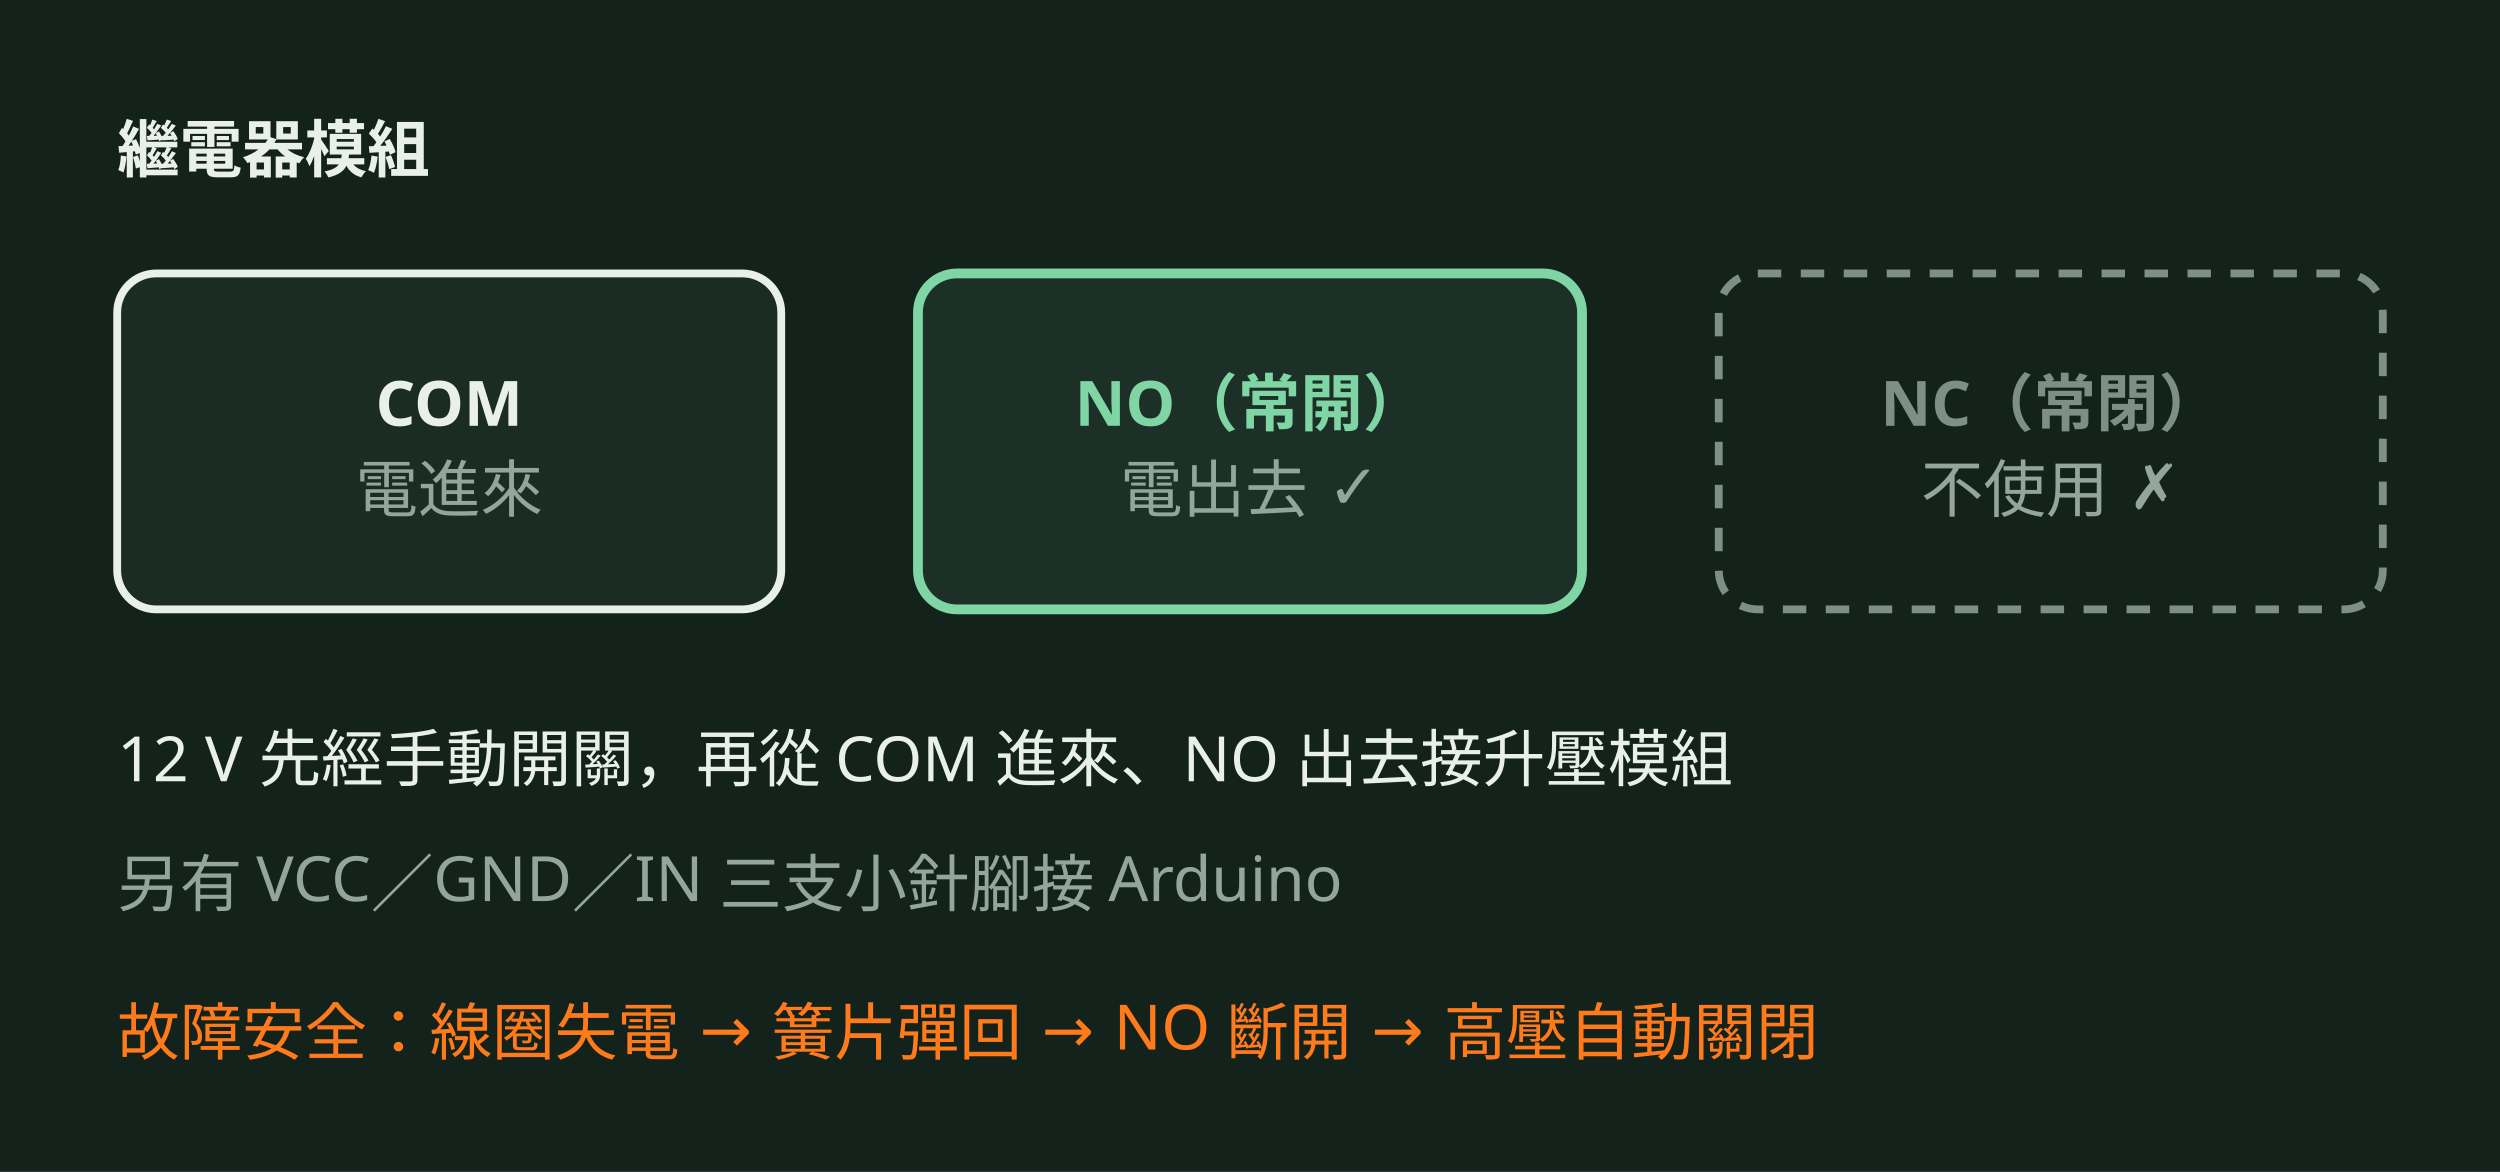
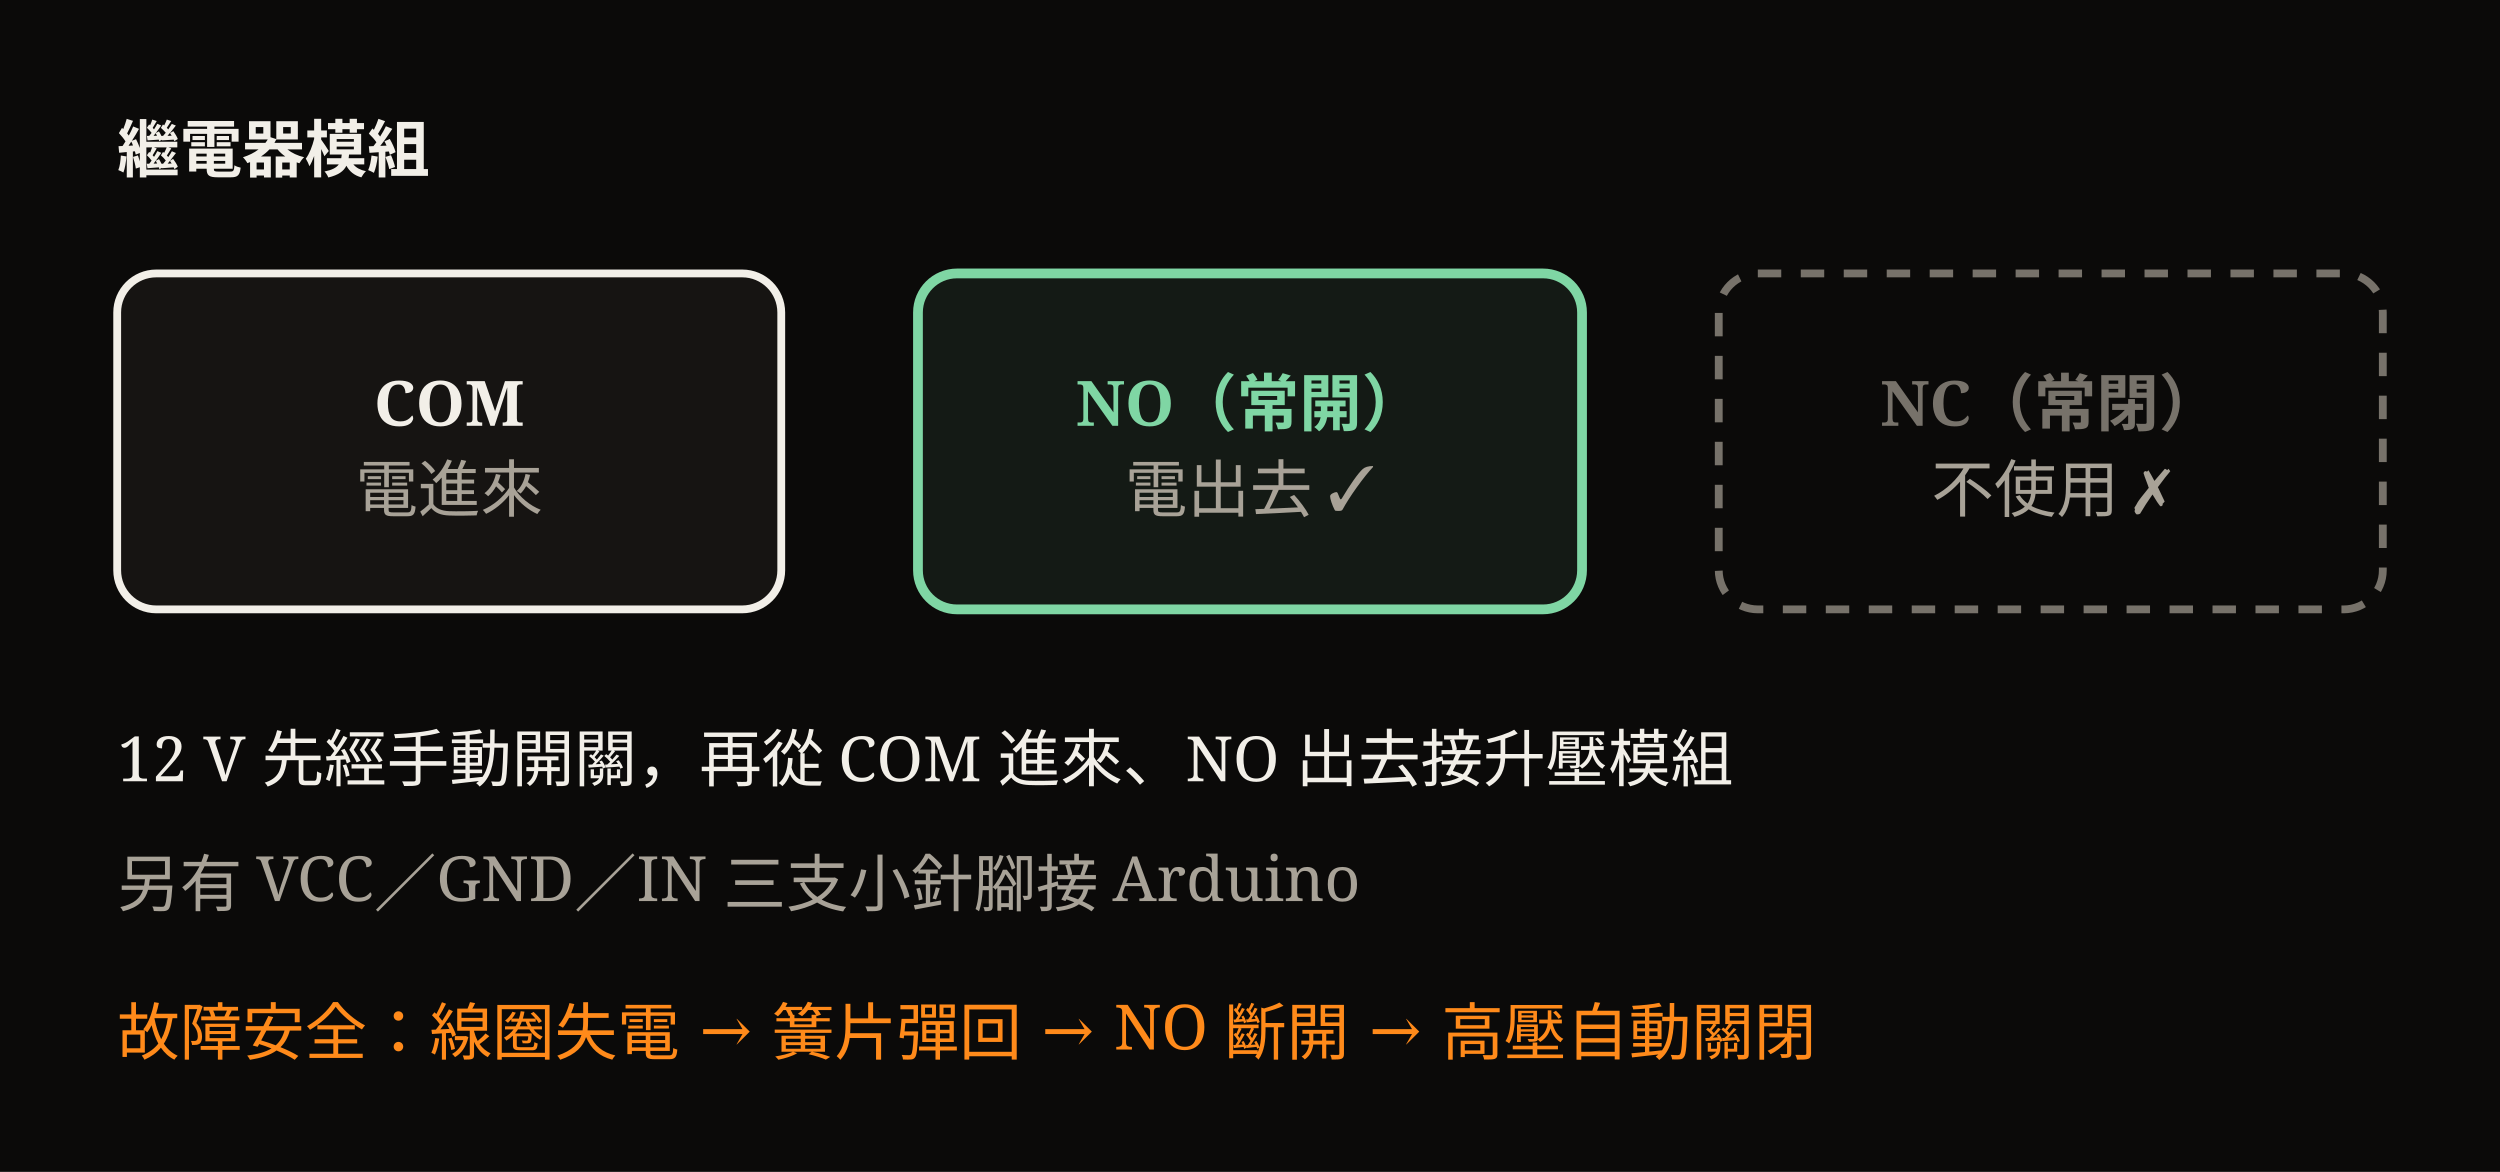
- <svg xmlns="http://www.w3.org/2000/svg" viewBox="0 0 640 300" width="640" height="300" font-family="'Noto Sans TC','PingFang TC','Microsoft JhengHei',sans-serif">
-   <style>text{fill:#e9f0ec;font-size:16px}.m{fill:#93a69c}.f{fill:#7d9087}.a{fill:#ff7a1a}.a2{fill:#ffb070}.e{fill:#7fd6a4}.b{fill:#7fb8ff}.d{fill:#ff5a4e}.k{fill:#111}.mono{font-family:'JetBrains Mono',Consolas,monospace}.c{text-anchor:middle}.r{text-anchor:end}.bold{font-weight:700}</style>
+ <svg xmlns="http://www.w3.org/2000/svg" viewBox="0 0 640 300" width="640" height="300" font-family="'Noto Serif TC','Songti TC','PMingLiU',serif">
+   <style>text{fill:#f2efe8;font-size:16px}.m{fill:#a8a297}.f{fill:#77726a}.a{fill:#ff8a1a}.a2{fill:#ffb35c}.e{fill:#7fd6a4}.b{fill:#8fb8e8}.d{fill:#ff5a2e}.k{fill:#111}.mono{font-family:'JetBrains Mono',Consolas,monospace}.c{text-anchor:middle}.r{text-anchor:end}.bold{font-weight:700}</style>
  <defs>
    <pattern id="hA" width="9" height="9" patternUnits="userSpaceOnUse" patternTransform="rotate(45)">
-       <rect width="9" height="9" fill="#ff7a1a" fill-opacity="0.1" />
-       <line x1="0" y1="0" x2="0" y2="9" stroke="#ff7a1a" stroke-width="1.6" stroke-opacity="0.55" />
+       <rect width="9" height="9" fill="#ff8a1a" fill-opacity="0.1" />
+       <line x1="0" y1="0" x2="0" y2="9" stroke="#ff8a1a" stroke-width="1.6" stroke-opacity="0.55" />
    </pattern>
    <pattern id="hG" width="9" height="9" patternUnits="userSpaceOnUse" patternTransform="rotate(45)">
-       <rect width="9" height="9" fill="#93a69c" fill-opacity="0.06" />
-       <line x1="0" y1="0" x2="0" y2="9" stroke="#93a69c" stroke-width="1.6" stroke-opacity="0.45" />
+       <rect width="9" height="9" fill="#a8a297" fill-opacity="0.06" />
+       <line x1="0" y1="0" x2="0" y2="9" stroke="#a8a297" stroke-width="1.6" stroke-opacity="0.45" />
    </pattern>
    <pattern id="hE" width="9" height="9" patternUnits="userSpaceOnUse" patternTransform="rotate(45)">
      <rect width="9" height="9" fill="#7fd6a4" fill-opacity="0.08" />
      <line x1="0" y1="0" x2="0" y2="9" stroke="#7fd6a4" stroke-width="1.6" stroke-opacity="0.5" />
    </pattern>
    <marker id="mA" viewBox="0 0 10 10" refX="9" refY="5" markerWidth="7" markerHeight="7" orient="auto-start-reverse">
-       <path d="M0,0L10,5L0,10z" fill="#ff7a1a" />
+       <path d="M0,0L10,5L0,10z" fill="#ff8a1a" />
    </marker>
    <marker id="mM" viewBox="0 0 10 10" refX="9" refY="5" markerWidth="7" markerHeight="7" orient="auto-start-reverse">
-       <path d="M0,0L10,5L0,10z" fill="#93a69c" />
+       <path d="M0,0L10,5L0,10z" fill="#a8a297" />
    </marker>
    <marker id="mE" viewBox="0 0 10 10" refX="9" refY="5" markerWidth="7" markerHeight="7" orient="auto-start-reverse">
      <path d="M0,0L10,5L0,10z" fill="#7fd6a4" />
    </marker>
    <marker id="mF" viewBox="0 0 10 10" refX="9" refY="5" markerWidth="7" markerHeight="7" orient="auto-start-reverse">
-       <path d="M0,0L10,5L0,10z" fill="#7d9087" />
+       <path d="M0,0L10,5L0,10z" fill="#77726a" />
    </marker>
    <marker id="mB" viewBox="0 0 10 10" refX="9" refY="5" markerWidth="7" markerHeight="7" orient="auto-start-reverse">
-       <path d="M0,0L10,5L0,10z" fill="#7fb8ff" />
+       <path d="M0,0L10,5L0,10z" fill="#8fb8e8" />
    </marker>
    <marker id="mT" viewBox="0 0 10 10" refX="9" refY="5" markerWidth="7" markerHeight="7" orient="auto-start-reverse">
-       <path d="M0,0L10,5L0,10z" fill="#e9f0ec" />
+       <path d="M0,0L10,5L0,10z" fill="#f2efe8" />
    </marker>
  </defs>
-   <rect width="640" height="300" fill="#14221c" />
+   <rect width="640" height="300" fill="#0b0a09" />
  <text x="30" y="44" class="bold" font-size="20">繼電器模組</text>
-   <rect x="30" y="70" width="170" height="86" rx="10" fill="#1b2c25" stroke="#e9f0ec" stroke-width="2" />
+   <rect x="30" y="70" width="170" height="86" rx="10" fill="#161412" stroke="#f2efe8" stroke-width="2" />
  <text x="115" y="109" class="c bold" font-size="20">COM</text>
  <text x="115" y="131" class="c m" font-size="13">電進來</text>
  <rect x="235" y="70" width="170" height="86" rx="10" fill="rgba(127,214,164,.08)" stroke="#7fd6a4" stroke-width="2.5" />
  <text x="320" y="109" class="c bold e" font-size="18">NO（常開）</text>
  <text x="320" y="131" class="c m" font-size="13">電出去 ✓</text>
-   <rect x="440" y="70" width="170" height="86" rx="10" fill="#14221c" stroke="#7d9087" stroke-width="2" stroke-dasharray="6 5" />
+   <rect x="440" y="70" width="170" height="86" rx="10" fill="#0b0a09" stroke="#77726a" stroke-width="2" stroke-dasharray="6 5" />
  <text x="525" y="109" class="c bold f" font-size="18">NC（常閉）</text>
  <text x="525" y="131" class="c m" font-size="13">不使用 ✗</text>
  <text x="30" y="200" font-size="15">12 V 先經手動開關，再從 COM 進來、NO 出去接升壓模組</text>
  <text x="30" y="232" class="m" font-size="14">另有 VCC／GND／IN 三支小針腳接 Arduino</text>
  <text x="30" y="270" class="a" font-size="14">故障安全：線圈失電 → 簧片彈回 → NO 斷開 → 高壓自動關閉</text>
</svg>
